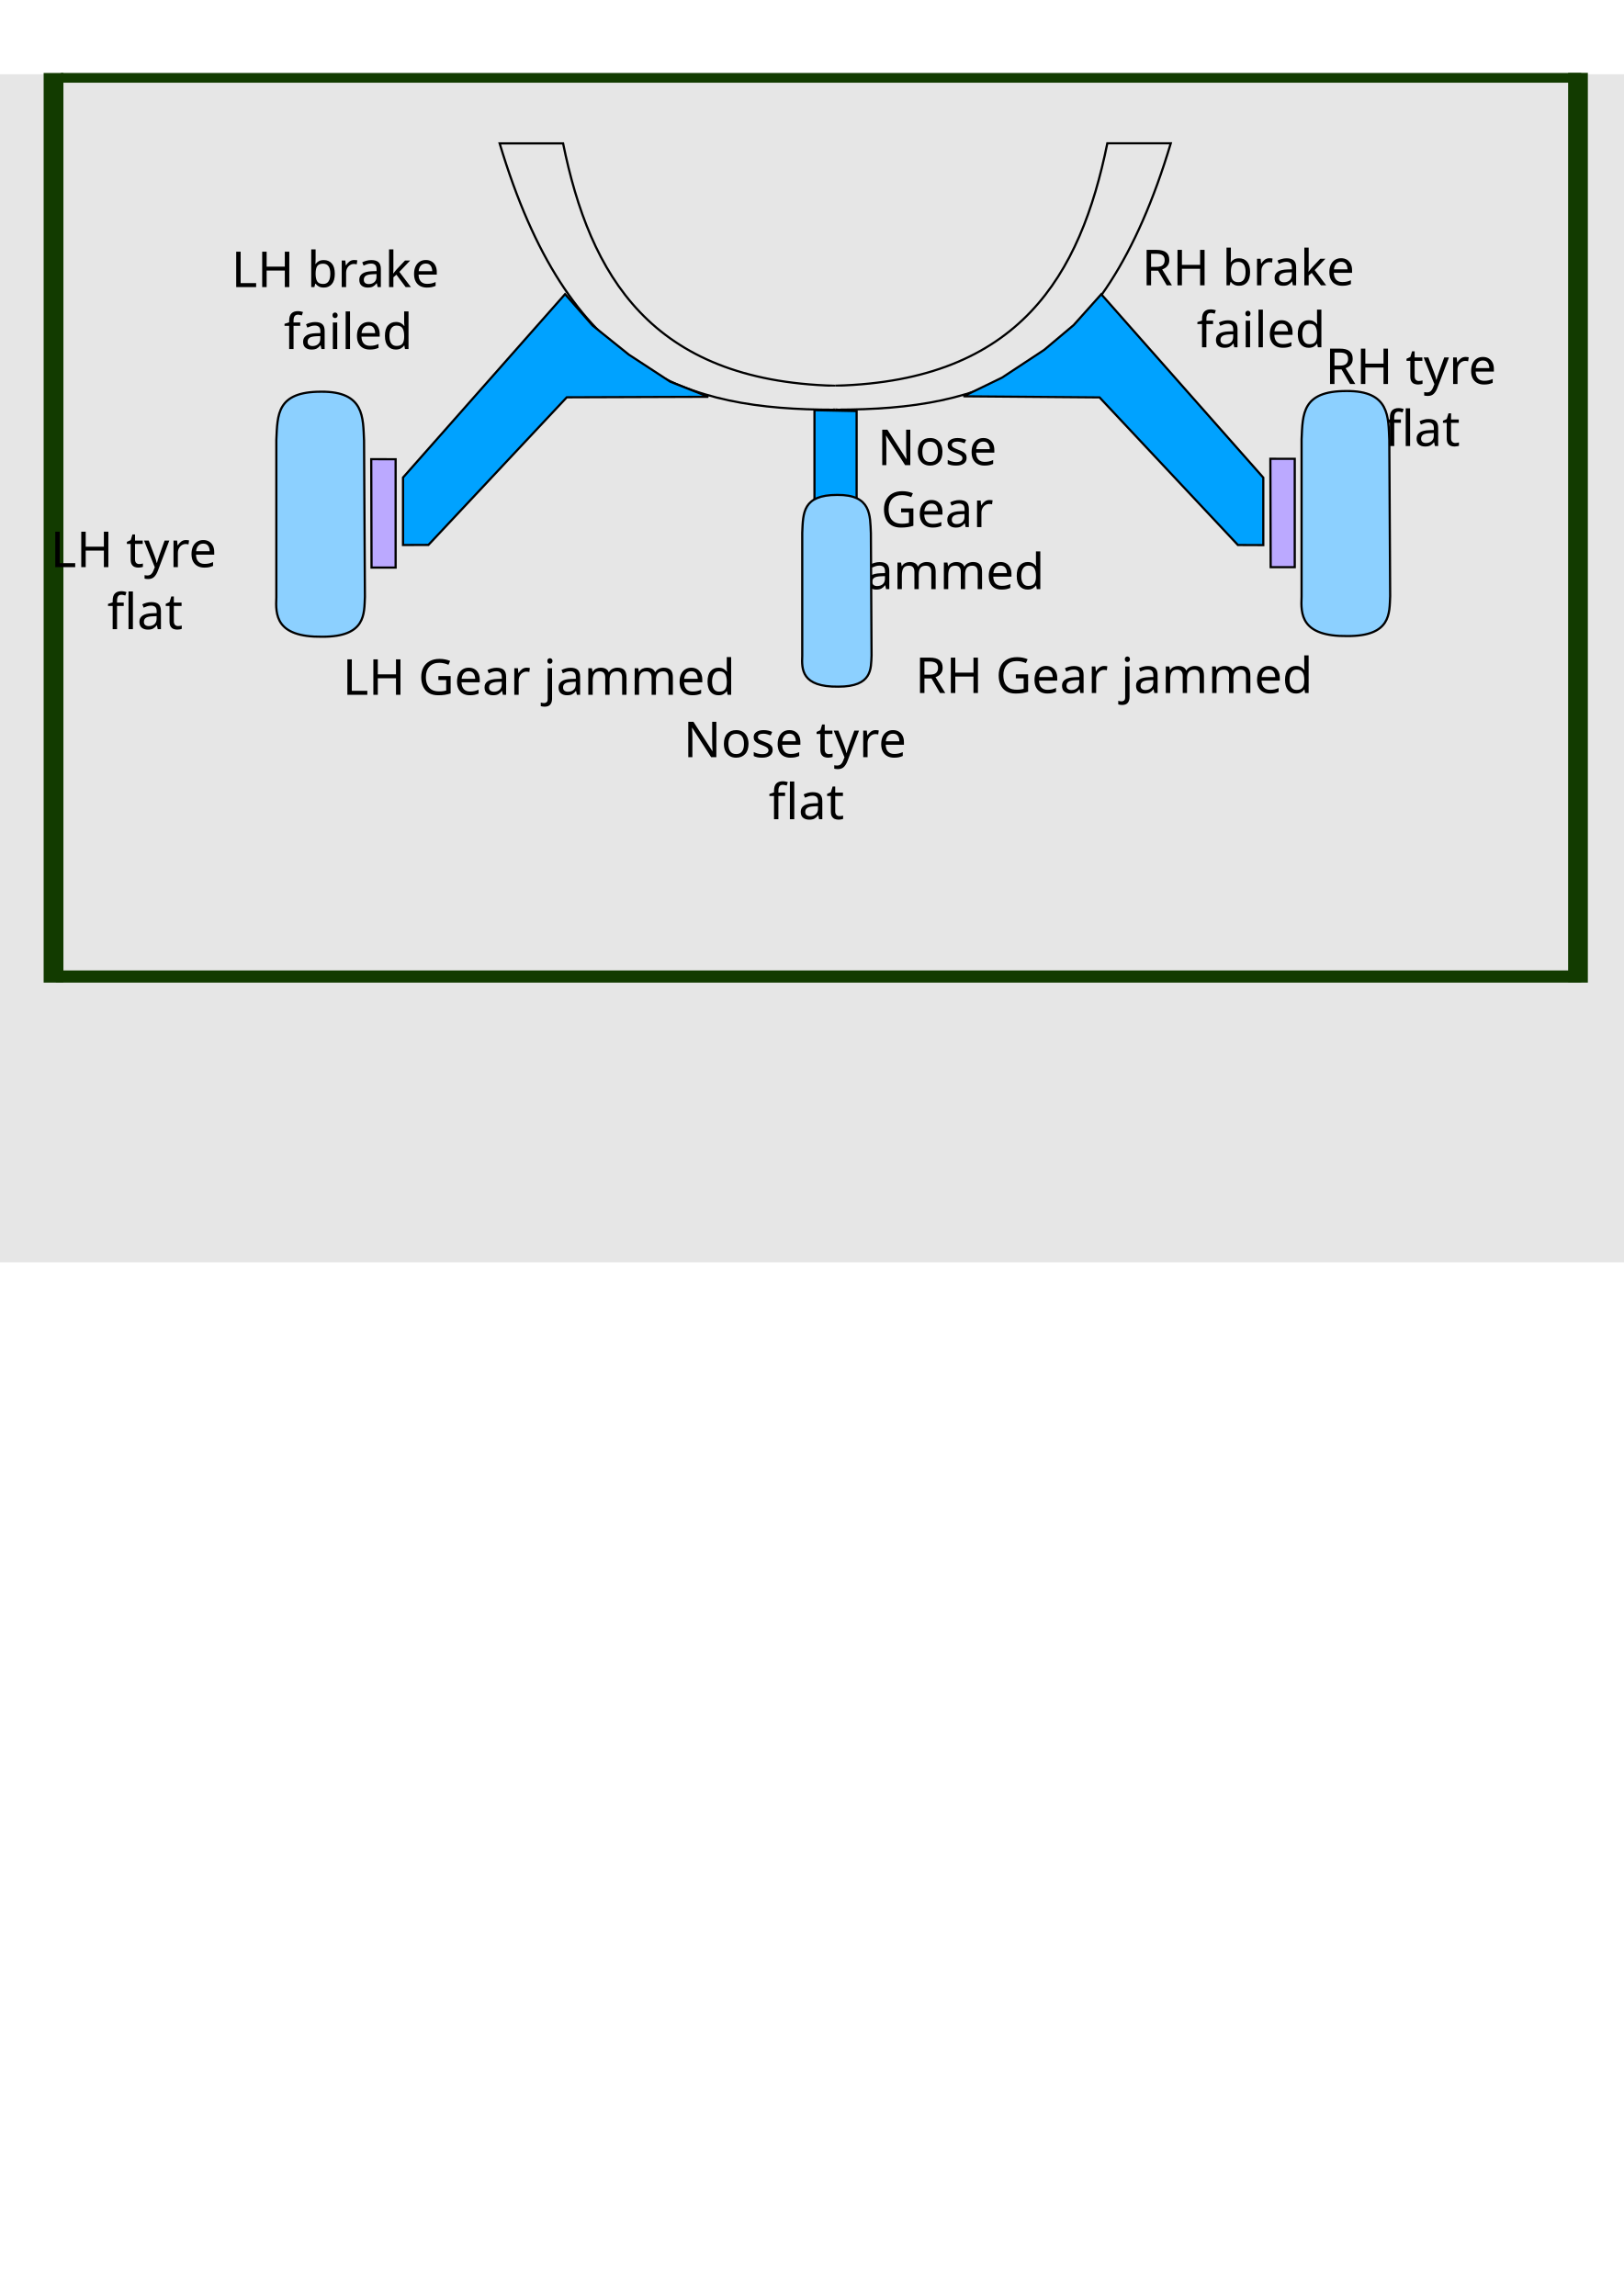
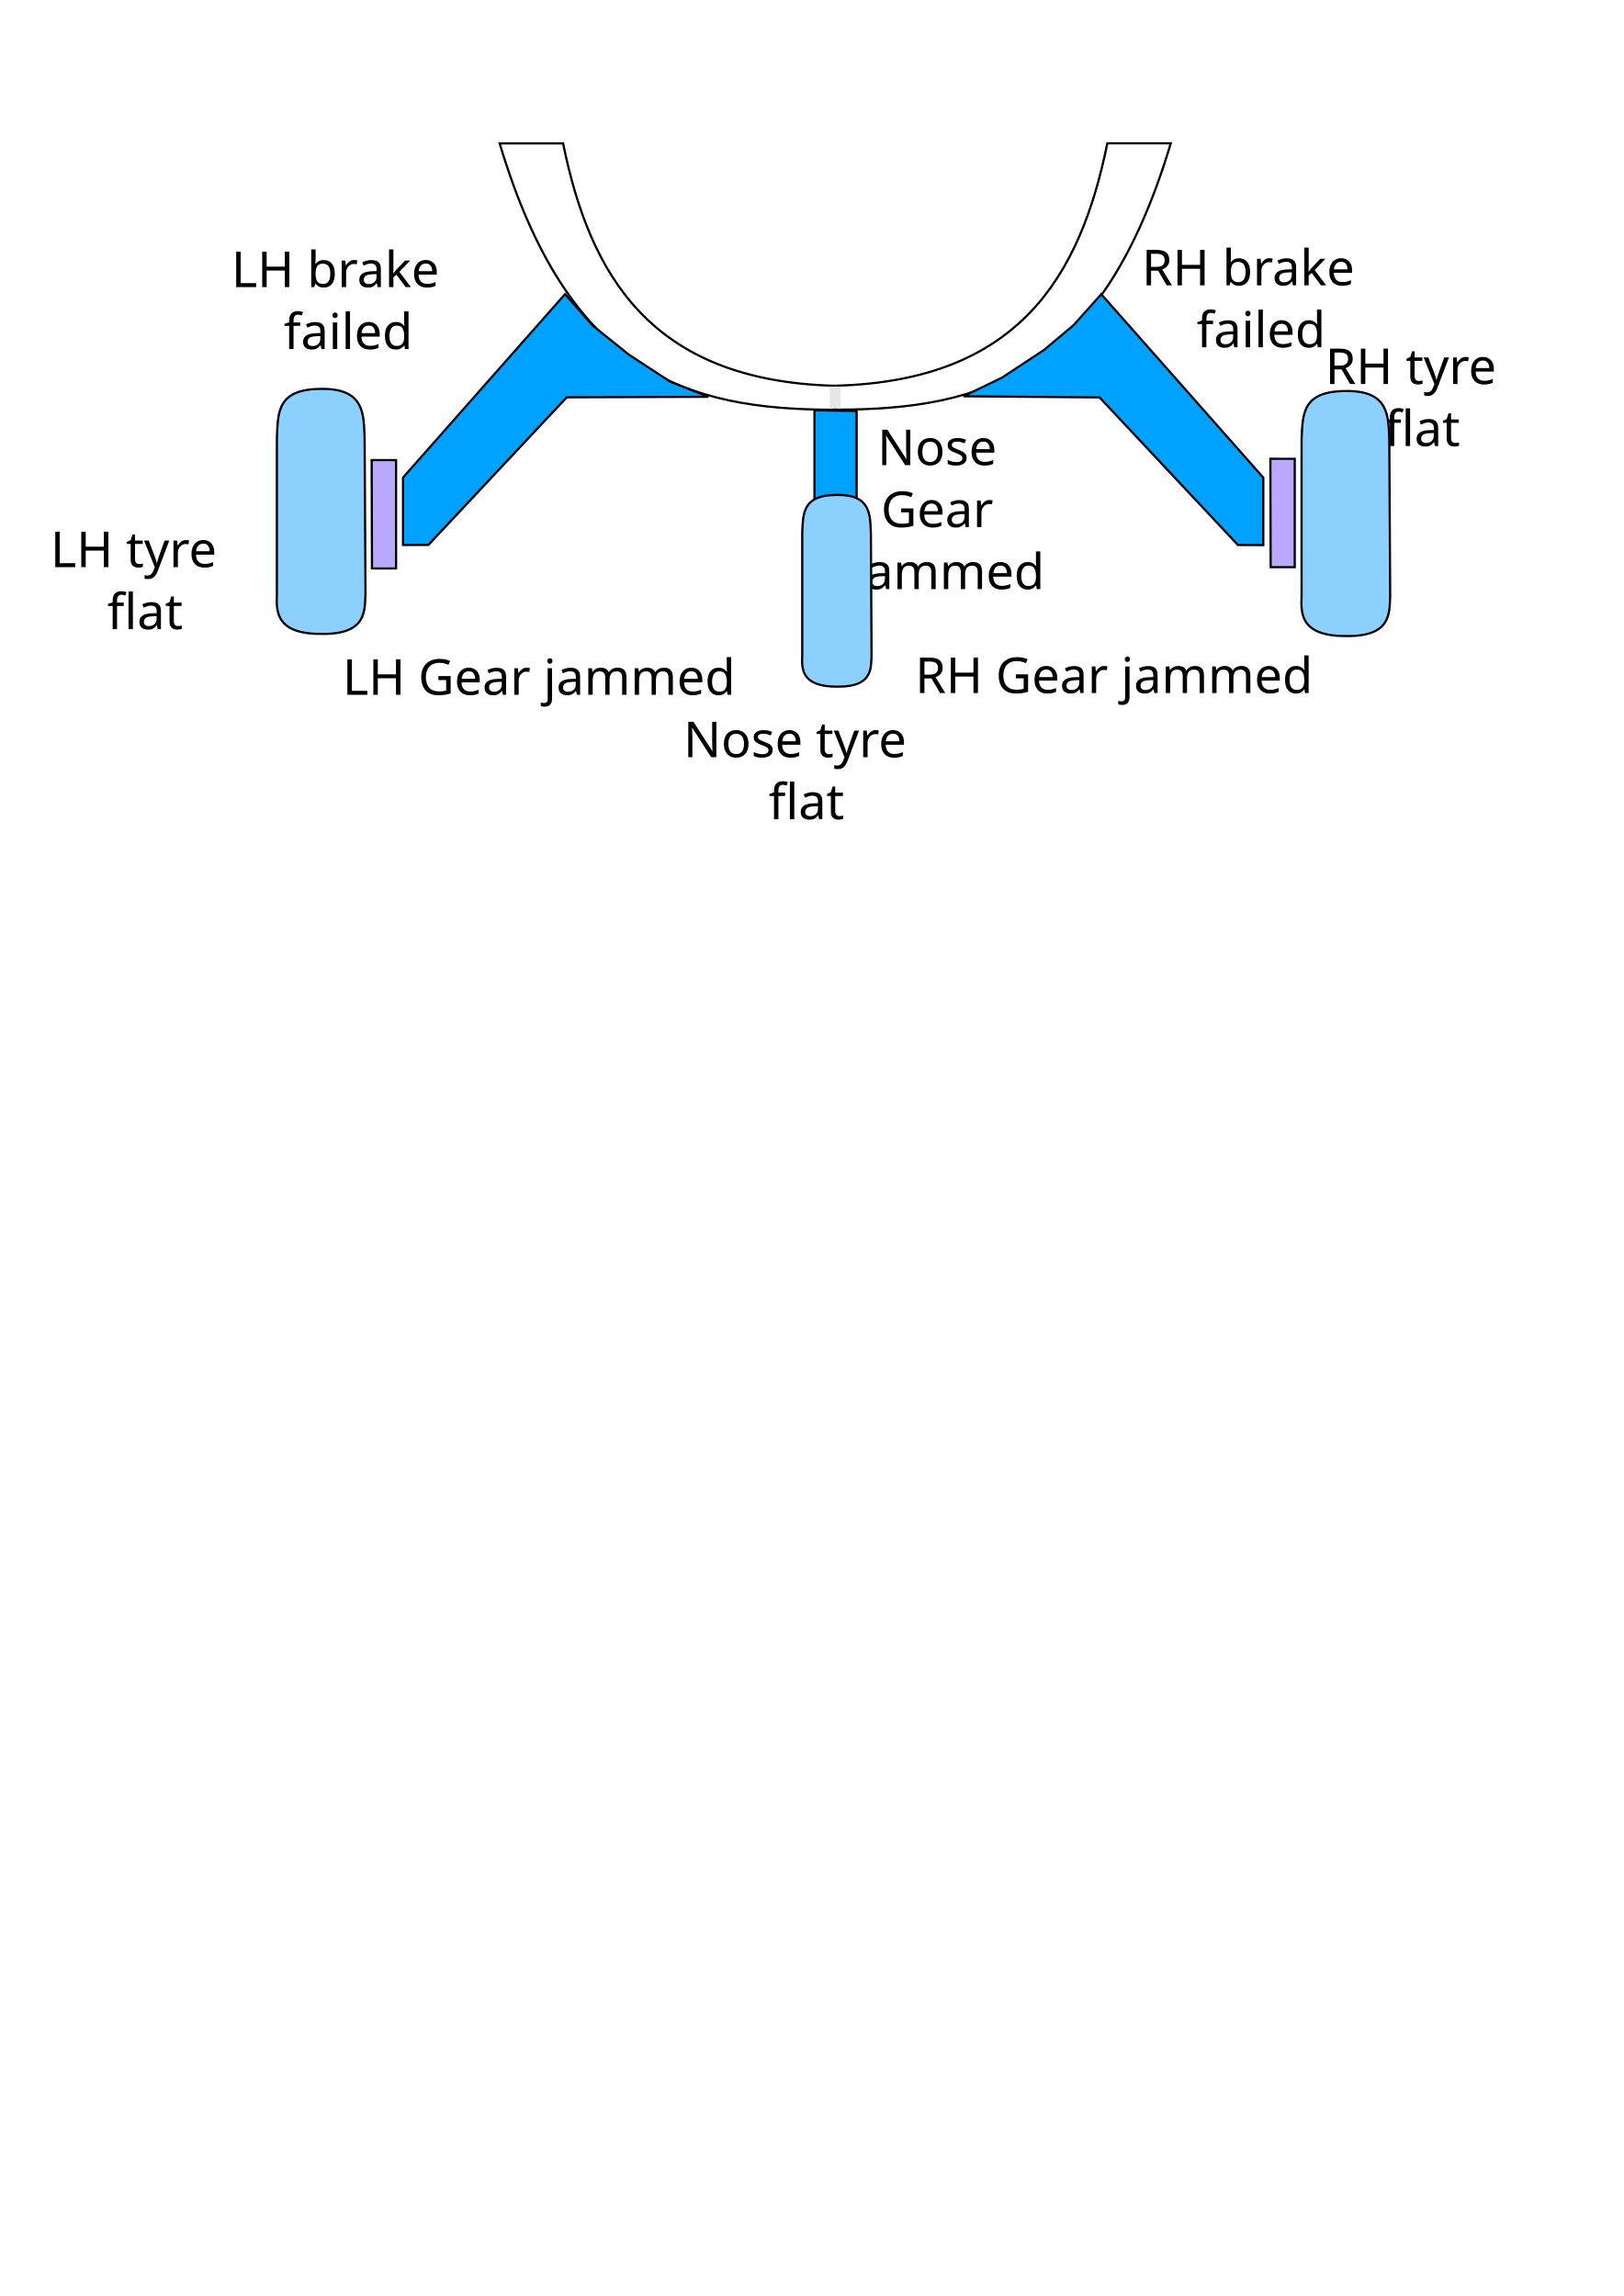
<svg xmlns="http://www.w3.org/2000/svg" version="1.1" width="744.094" height="1052.362" id="svg3651">
  <defs id="defs3653">
    <clipPath clipPathUnits="userSpaceOnUse" id="clipPath3029">
      <path style="fill:none;stroke:#000000;stroke-width:0.991px;stroke-linecap:butt;stroke-linejoin:miter;stroke-opacity:1" d="m 352.121,45.321 363.395,-0.76 7.094,183.905 -399.656,0.76 z" id="path3031" />
    </clipPath>
    <clipPath clipPathUnits="userSpaceOnUse" id="clipPath3035">
      <path style="fill:none;stroke:#000000;stroke-width:0.991px;stroke-linecap:butt;stroke-linejoin:miter;stroke-opacity:1" d="M 227.097,72.01 394.049,71.922 362.452,87.425 264.154,87.075 z" id="path3037" />
    </clipPath>
  </defs>
  <g id="layer1" transform="matrix(1.019268,0,0,1,-0.3853597,0)">
-     <rect style="fill:#e6e6e6;fill-opacity:1" id="rect2988-7" width="1109.029" height="544.536" x="-230.396" y="34.041" />
-     <rect width="8.889" height="416.924" x="20" y="33.452" id="rect3659" style="fill:#123b00;fill-opacity:1" />
-     <rect width="8.869" height="416.981" x="705.417" y="33.395" id="rect5872" style="fill:#123b00;fill-opacity:1" />
-     <rect style="fill:#123b00;fill-opacity:1" id="rect2987" width="685.76" height="5.574" x="25.534" y="444.801" />
-     <rect style="fill:#e6e6e6;fill-opacity:1" id="rect2988" width="522.797" height="31.214" x="115.218" y="34.558" />
-     <rect style="fill:#123b00;fill-opacity:1" id="rect2985" width="683.573" height="4.459" x="27.721" y="33.444" />
-     <path style="fill:#bba9ff;fill-opacity:1;stroke:#000000;stroke-width:0.991px;stroke-linecap:butt;stroke-linejoin:miter;stroke-opacity:1" d="m 178.254,210.484 0,49.661 -10.827,0 -0.137,-49.683 z" id="LHbrake" />
-     <path style="fill:#8cd0ff;fill-opacity:1;stroke:#000000;stroke-width:0.991px;stroke-linecap:butt;stroke-linejoin:miter;stroke-opacity:1" d="m 124.62,201.676 c 0.512,-11.702 0.213,-22.145 20.108,-22.139 19.682,-0.194 18.831,12.053 19.334,22.466 l 0.387,71.522 c -0.358,7.839 0.501,18.35 -19.141,18.327 -21.122,0.259 -21.03,-10.154 -20.688,-18.116 z" id="LHtyre" />
    <path style="fill:#bba9ff;fill-opacity:1;stroke:#000000;stroke-width:0.991px;stroke-linecap:butt;stroke-linejoin:miter;stroke-opacity:1" d="m 582.505,210.297 0,49.661 -10.827,0 -0.137,-49.683 z" id="RHbrake" />
    <text xml:space="preserve" style="font-size:22.515px;font-style:normal;font-weight:normal;line-height:125%;letter-spacing:0px;word-spacing:0px;fill:#000000;fill-opacity:1;stroke:none;font-family:Sans" x="155.876" y="315.419" id="text_LHgear" transform="scale(0.990503,1.009588)">
      <tspan id="tspan3880" x="155.876" y="315.419">LH Gear jammed</tspan>
    </text>
    <text xml:space="preserve" style="font-size:22.515px;font-style:normal;font-weight:normal;line-height:125%;letter-spacing:0px;word-spacing:0px;fill:#000000;fill-opacity:1;stroke:none;font-family:Sans" x="415.795" y="314.637" id="text_RHgear" transform="scale(0.9905031,1.009588)">
      <tspan id="tspan3880-2" x="415.795" y="314.637">RH Gear jammed</tspan>
    </text>
    <text xml:space="preserve" style="font-size:22.515px;font-style:normal;font-weight:normal;text-align:center;line-height:125%;letter-spacing:0px;word-spacing:0px;text-anchor:middle;fill:#000000;fill-opacity:1;stroke:none;font-family:Sans" x="445.598" y="211.156" id="text_Ngear" transform="scale(0.9905031,1.009588)">
      <tspan id="tspan3880-2-9" x="449.182" y="211.156">Nose </tspan>
      <tspan x="449.182" y="239.3" id="tspan3864">Gear </tspan>
      <tspan x="445.598" y="267.444" id="tspan3866">jammed</tspan>
    </text>
    <text xml:space="preserve" style="font-size:22.515px;font-style:normal;font-weight:normal;text-align:center;line-height:125%;letter-spacing:0px;word-spacing:0px;text-anchor:middle;fill:#000000;fill-opacity:1;stroke:none;font-family:Sans" x="587.453" y="129.525" id="text_RHbrake" transform="scale(0.9905031,1.009588)">
      <tspan id="tspan3880-2-4" x="587.453" y="129.525">RH brake</tspan>
      <tspan x="587.453" y="157.669" id="tspan3023">failed</tspan>
    </text>
    <text xml:space="preserve" style="font-size:22.515px;font-style:normal;font-weight:normal;text-align:center;line-height:125%;letter-spacing:0px;word-spacing:0px;text-anchor:middle;fill:#000000;fill-opacity:1;stroke:none;font-family:Sans" x="173.091" y="130.335" id="text_LHbrake" transform="scale(0.9905031,1.009588)">
      <tspan id="tspan3880-2-4-6" x="173.091" y="130.335">LH brake</tspan>
      <tspan x="173.091" y="158.479" id="tspan3021">failed</tspan>
    </text>
    <text xml:space="preserve" style="font-size:22.515px;font-style:normal;font-weight:normal;text-align:center;line-height:125%;letter-spacing:0px;word-spacing:0px;text-anchor:middle;fill:#000000;fill-opacity:1;stroke:none;font-family:Sans" x="80.86" y="257.479" id="text_LHtyre" transform="scale(0.9905031,1.009588)">
      <tspan id="tspan3880-2-4-6-7" x="84.444" y="257.479">LH tyre </tspan>
      <tspan x="80.86" y="285.624" id="tspan3987">flat</tspan>
    </text>
    <text xml:space="preserve" style="font-size:22.515px;font-style:normal;font-weight:normal;text-align:center;line-height:125%;letter-spacing:0px;word-spacing:0px;text-anchor:middle;fill:#000000;fill-opacity:1;stroke:none;font-family:Sans" x="660.606" y="174.352" id="text_RHtyre" transform="scale(0.9905031,1.009588)">
      <tspan id="tspan3880-2-4-6-7-1" x="664.19" y="174.352">RH tyre </tspan>
      <tspan x="660.606" y="202.496" id="tspan3987-6">flat</tspan>
    </text>
    <path style="fill:#8cd0ff;fill-opacity:1;stroke:#000000;stroke-width:0.991px;stroke-linecap:butt;stroke-linejoin:miter;stroke-opacity:1" d="m 585.578,201.366 c 0.512,-11.702 0.213,-22.145 20.108,-22.139 19.682,-0.194 18.831,12.053 19.334,22.466 l 0.387,71.522 c -0.358,7.839 0.501,18.35 -19.141,18.327 -21.122,0.259 -21.03,-10.154 -20.688,-18.116 z" id="RHtyre" />
    <text xml:space="preserve" style="font-size:22.515px;font-style:normal;font-weight:normal;text-align:center;line-height:125%;letter-spacing:0px;word-spacing:0px;text-anchor:middle;fill:#000000;fill-opacity:1;stroke:none;font-family:Sans" x="381.064" y="343.765" id="text_Ntyre" transform="scale(0.9905031,1.009588)">
      <tspan id="tspan3880-2-4-6-7-1-0" x="384.648" y="343.765">Nose tyre </tspan>
      <tspan x="381.064" y="371.91" id="tspan3987-6-8">flat</tspan>
    </text>
    <path style="fill:#00a2ff;fill-opacity:1;stroke:#000000;stroke-width:0.991px;stroke-linecap:butt;stroke-linejoin:miter;stroke-opacity:1" d="m 366.571,231.373 0,-43.355 18.948,0.394 0,43.355 z" id="Ngear" />
    <path style="fill:#8cd0ff;fill-opacity:1;stroke:#000000;stroke-width:0.991px;stroke-linecap:butt;stroke-linejoin:miter;stroke-opacity:1" d="m 361.073,244.168 c 0.401,-9.156 0.166,-17.327 15.733,-17.323 15.4,-0.151 14.734,9.431 15.128,17.578 l 0.303,55.962 c -0.28,6.134 0.392,14.358 -14.977,14.34 -16.527,0.203 -16.455,-7.945 -16.187,-14.175 z" id="Ntyre" />
    <path style="fill:none;fill-opacity:1;stroke:#000000;stroke-width:0.991px;stroke-linecap:butt;stroke-linejoin:miter;stroke-opacity:1" d="m 225.025,65.723 28.521,0 C 265.601,126.113 292.962,174.502 375.411,176.807 l 0,10.986 c -66.855,0.005 -119.485,-16.882 -150.386,-122.07 z" id="path3799" />
    <path style="fill:#00a2ff;fill-opacity:1;stroke:#000000;stroke-width:0.991px;stroke-linecap:butt;stroke-linejoin:miter;stroke-opacity:1" d="m 254.432,134.809 -72.853,84.067 0,30.93 11.413,-0.048 62.213,-67.652 63.643,-0.231 -17.061,-6.889 -18.702,-12.463 -16.241,-13.299 z" id="LHgear" />
    <path style="fill:none;fill-opacity:1;stroke:#000000;stroke-width:0.991px;stroke-linecap:butt;stroke-linejoin:miter;stroke-opacity:1" d="m 526.762,65.691 -28.521,0 C 486.187,126.08 458.826,174.47 376.376,176.774 l 0,10.986 c 66.855,0.005 119.485,-16.882 150.386,-122.07 z" id="path3799-1" />
    <path style="fill:#00a2ff;fill-opacity:1;stroke:#000000;stroke-width:0.991px;stroke-linecap:butt;stroke-linejoin:miter;stroke-opacity:1" d="m 495.514,134.855 72.853,84.067 0,30.93 -11.413,-0.048 -62.213,-67.652 -61.182,-0.51 17.335,-8.561 18.975,-12.742 13.233,-11.348 z" id="RHgear" />
    <rect style="fill:#e6e6e6;fill-opacity:1;stroke:none" id="rect3795" width="4.93" height="10.051" x="373.435" y="177.179" />
+     <path style="fill:#bba9ff;fill-opacity:1;stroke:#000000;stroke-width:0.991px;stroke-linecap:butt;stroke-linejoin:miter;stroke-opacity:1" d="m 178.45,210.893 0,49.661 -10.827,0 -0.137,-49.683 z" id="LHbrake" />
+     <path style="fill:#8cd0ff;fill-opacity:1;stroke:#000000;stroke-width:0.991px;stroke-linecap:butt;stroke-linejoin:miter;stroke-opacity:1" d="m 124.872,200.385 c 0.512,-11.702 0.213,-22.145 20.108,-22.139 19.682,-0.194 18.831,12.053 19.334,22.466 l 0.387,71.522 c -0.358,7.839 0.501,18.35 -19.141,18.327 -21.122,0.259 -21.03,-10.154 -20.688,-18.116 z" id="LHtyre" />
  </g>
  <g id="layer2" />
  <g id="layer3" />
</svg>
